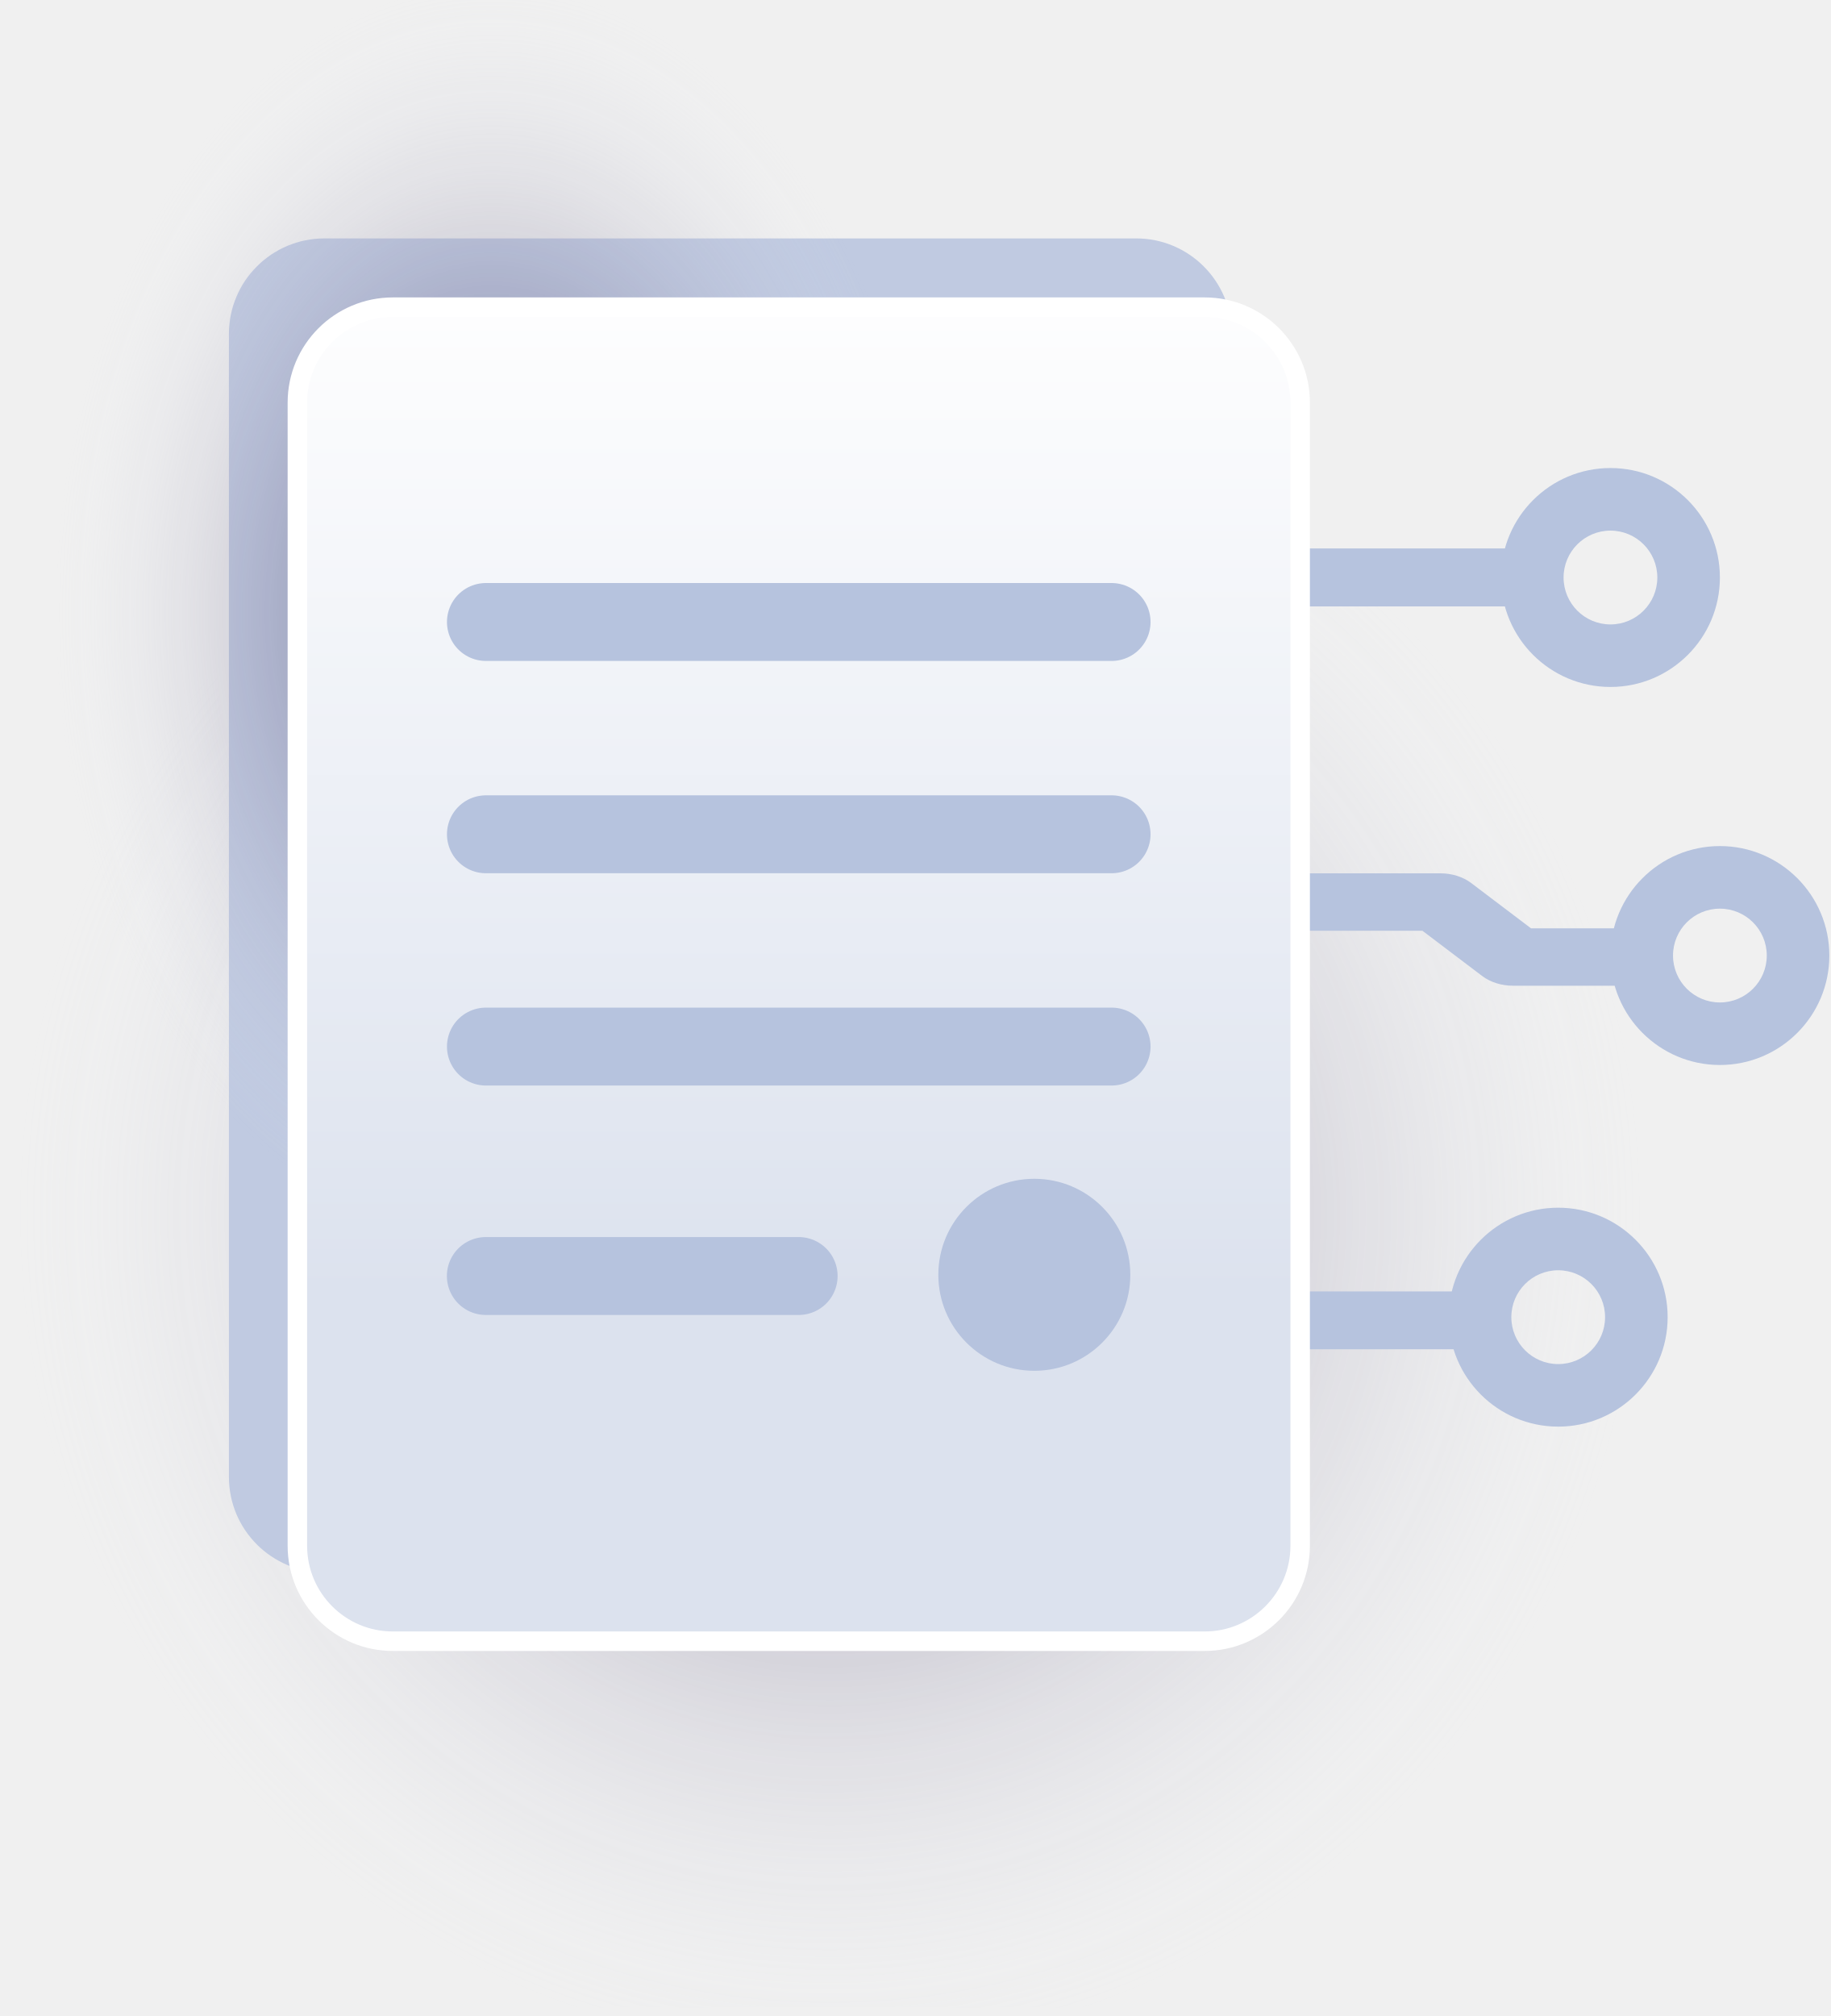
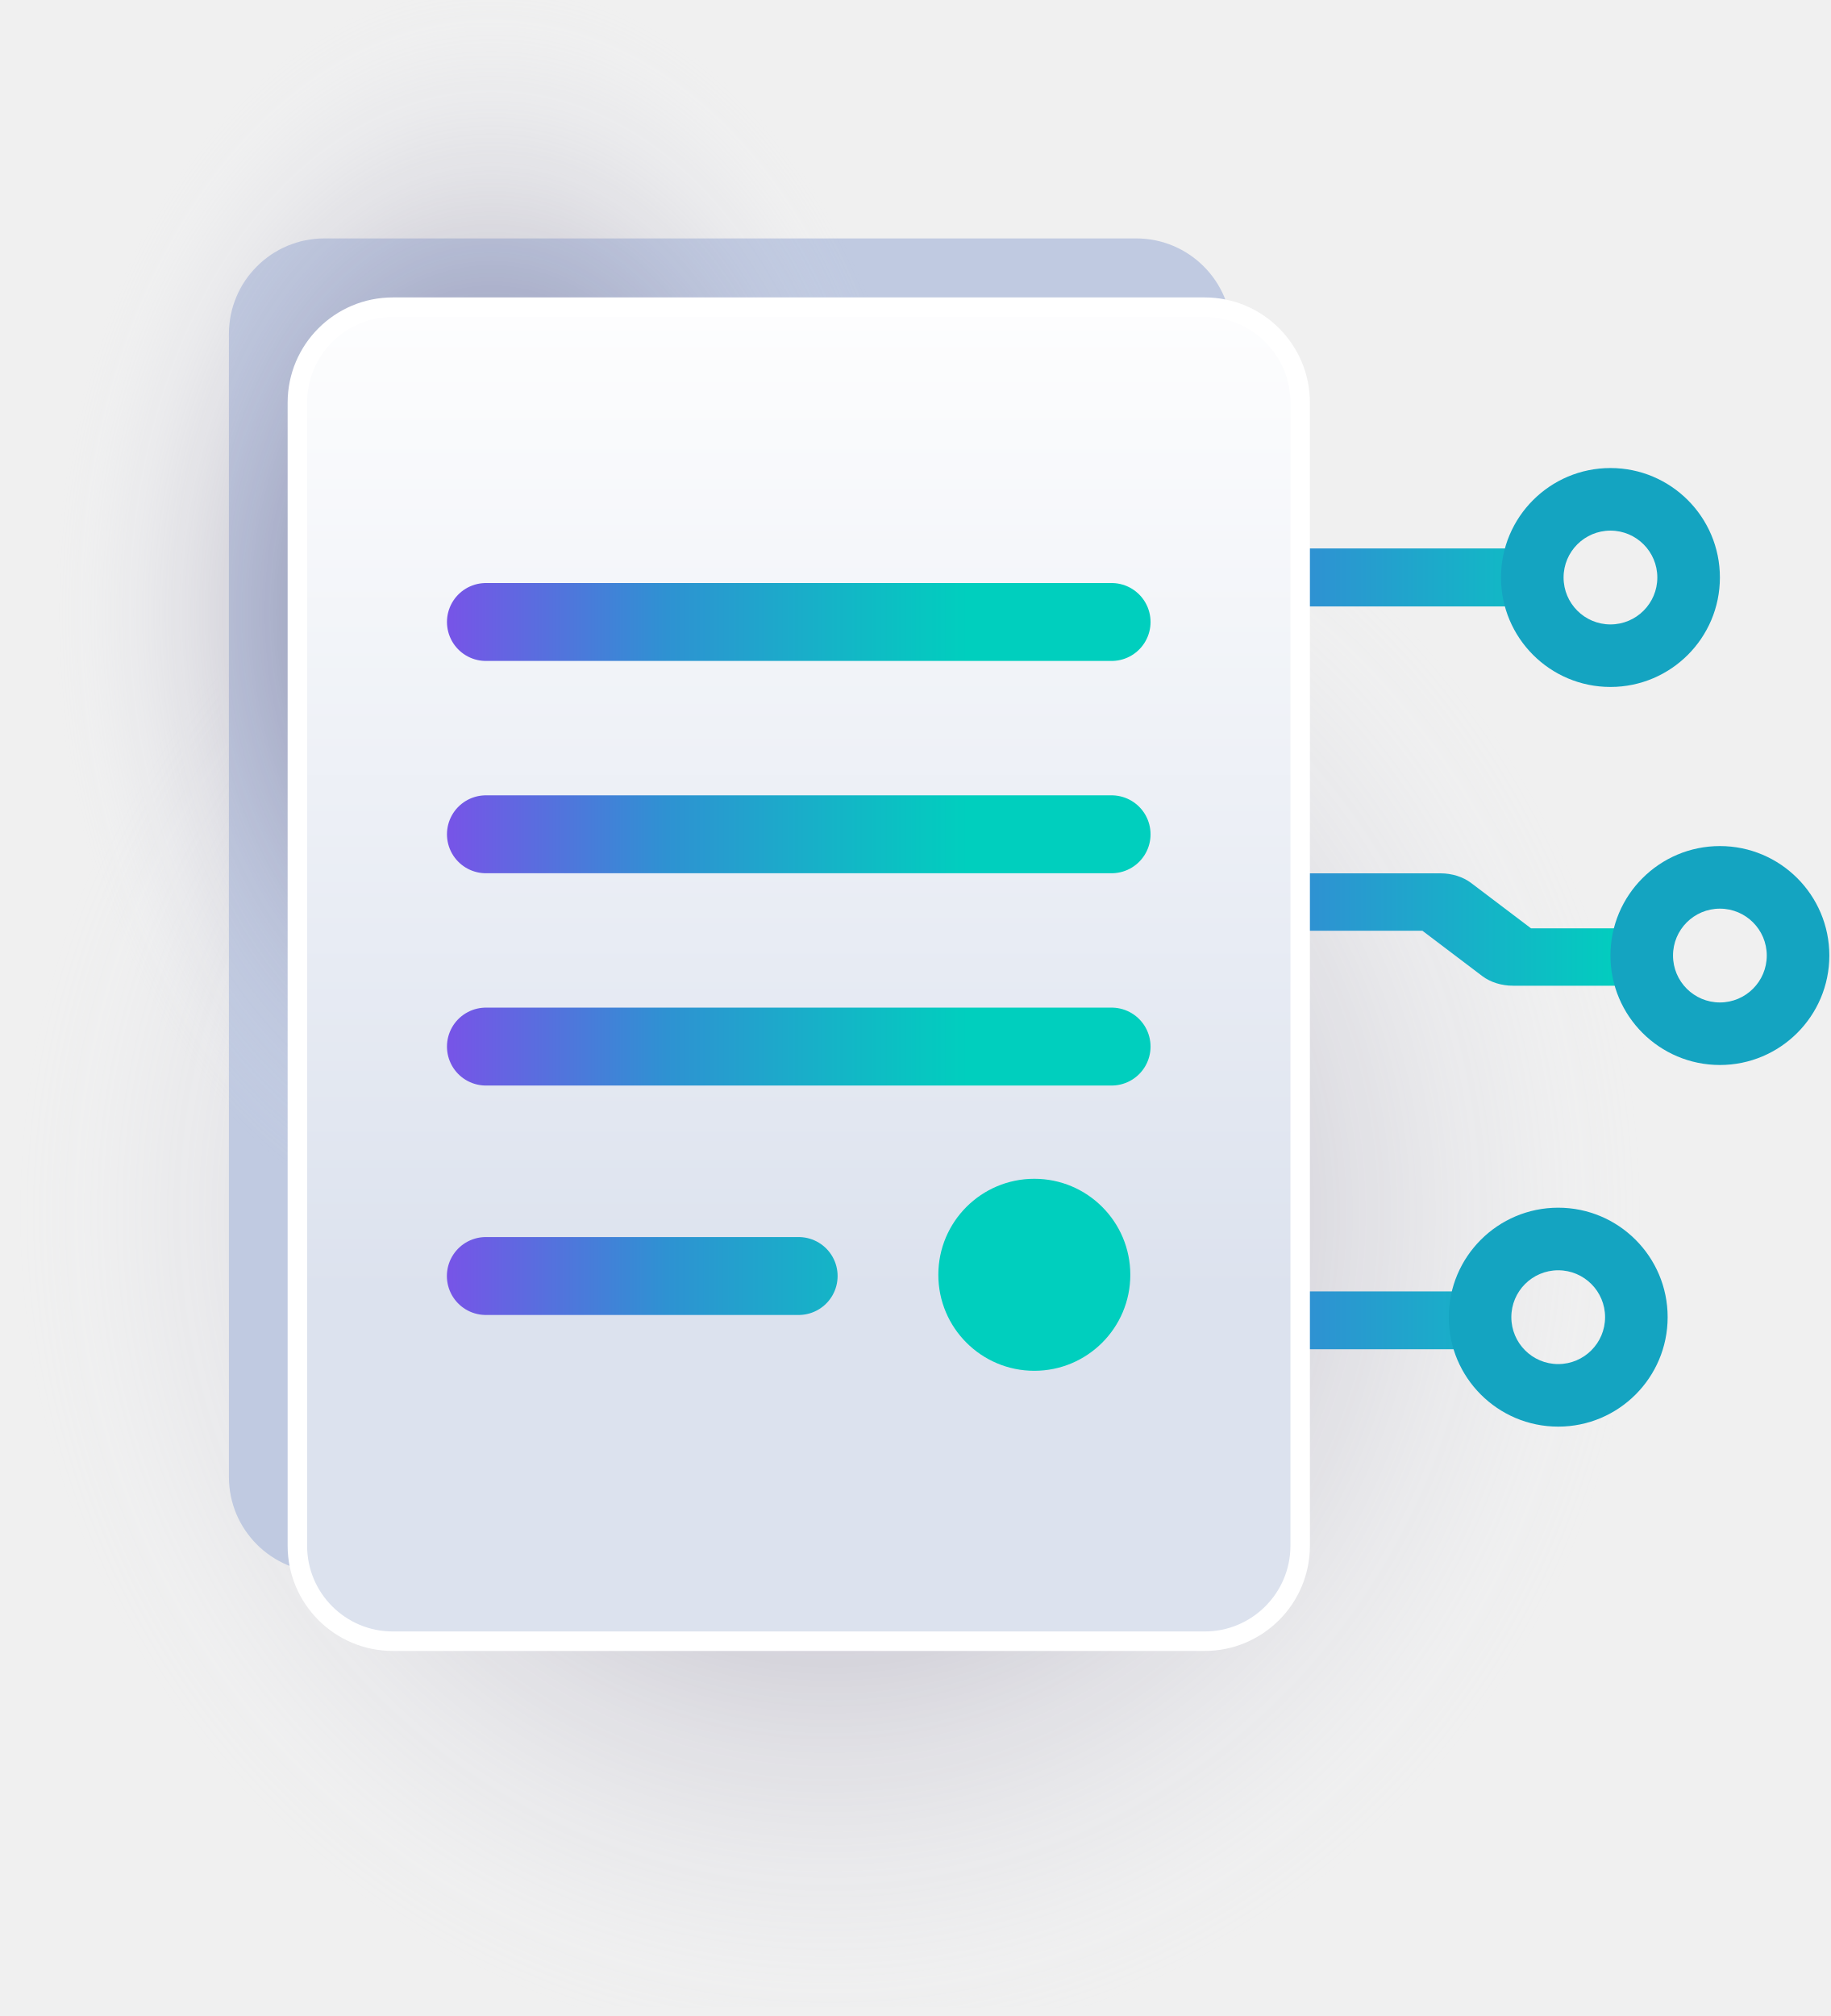
<svg xmlns="http://www.w3.org/2000/svg" viewBox="0 0 188 207" xml:space="preserve" style="fill-rule:evenodd;clip-rule:evenodd;stroke-linecap:round;stroke-linejoin:round;stroke-miterlimit:1.5;">
-   <path d="M171.263,67.237c0,-20.878 -16.95,-37.828 -37.827,-37.828l-95.609,0c-20.877,0 -37.827,16.95 -37.827,37.828l0,101.051c0,20.877 16.95,37.827 37.827,37.827l95.609,-0c20.877,-0 37.827,-16.95 37.827,-37.827l0,-101.051Z" style="fill:url(#_ommRadial41);" />
+   <path d="M171.263,67.237c0,-20.878 -16.95,-37.828 -37.827,-37.828l-95.609,0c-20.877,0 -37.827,16.95 -37.827,37.828l0,101.051c0,20.877 16.95,37.827 37.827,37.827l95.609,-0c20.877,-0 37.827,-16.95 37.827,-37.827l0,-101.051Z" style="fill:url(#_ommRadial441);" />
  <g id="circuit3">
-     <rect x="110.417" y="132.6" width="42.009" height="5.94" style="fill:#B6C3DE;" />
-     <path d="M160.024,124.005c-6.204,-0 -11.24,5.036 -11.24,11.239c0,6.204 5.036,11.24 11.24,11.24c6.203,-0 11.239,-5.036 11.239,-11.24c0,-6.203 -5.036,-11.239 -11.239,-11.239Zm-0,6.425c2.658,0 4.814,2.156 4.814,4.814c-0,2.658 -2.156,4.818 -4.814,4.818c-2.658,0 -4.814,-2.16 -4.814,-4.818c-0,-2.658 2.156,-4.814 4.814,-4.814Z" style="fill:#B6C3DE;" />
+     <rect x="110.417" y="132.6" width="42.009" height="5.94" style="fill:url(#_ommLinear443);" />
+     <path d="M160.024,124.005c-6.204,-0 -11.24,5.036 -11.24,11.239c0,6.204 5.036,11.24 11.24,11.24c6.203,-0 11.239,-5.036 11.239,-11.24c0,-6.203 -5.036,-11.239 -11.239,-11.239Zm-0,6.425c2.658,0 4.814,2.156 4.814,4.814c-0,2.658 -2.156,4.818 -4.814,4.818c-2.658,0 -4.814,-2.16 -4.814,-4.818c-0,-2.658 2.156,-4.814 4.814,-4.814Z" style="fill:rgb(20,164,193);" />
  </g>
  <g id="circuit2">
-     <path d="M115.029,95.57l31.052,-0l6.14,4.649c0.842,0.637 1.98,0.995 3.164,0.993l16.404,0l-0,-5.893l-14.559,-0l-6.14,-4.649c-0.84,-0.638 -1.976,-0.997 -3.159,-0.998l-32.902,0l-0,5.898Z" style="fill:#B6C3DE;" />
-     <path d="M176.629,86.873c-6.204,0 -11.24,5.036 -11.24,11.24c-0,6.203 5.036,11.239 11.24,11.239c6.203,0 11.239,-5.036 11.239,-11.239c0,-6.204 -5.036,-11.24 -11.239,-11.24Zm-0,6.426c2.658,-0 4.814,2.156 4.814,4.814c-0,2.658 -2.156,4.818 -4.814,4.818c-2.659,-0 -4.815,-2.16 -4.815,-4.818c0,-2.658 2.156,-4.814 4.815,-4.814Z" style="fill:#B6C3DE;" />
+     <path d="M115.029,95.57l31.052,-0l6.14,4.649c0.842,0.637 1.98,0.995 3.164,0.993l16.404,0l-0,-5.893l-14.559,-0l-6.14,-4.649c-0.84,-0.638 -1.976,-0.997 -3.159,-0.998l-32.902,0l-0,5.898Z" style="fill:url(#_ommLinear444);" />
+     <path d="M176.629,86.873c-6.204,0 -11.24,5.036 -11.24,11.24c-0,6.203 5.036,11.239 11.24,11.239c6.203,0 11.239,-5.036 11.239,-11.239c0,-6.204 -5.036,-11.24 -11.239,-11.24Zm-0,6.426c2.658,-0 4.814,2.156 4.814,4.814c-0,2.658 -2.156,4.818 -4.814,4.818c-2.659,-0 -4.815,-2.16 -4.815,-4.818c0,-2.658 2.156,-4.814 4.815,-4.814Z" style="fill:rgb(20,164,193);" />
  </g>
  <g id="circuit1">
-     <rect x="102.369" y="56.314" width="54.972" height="5.952" style="fill:#B6C3DE;" />
-     <path d="M165.389,48.057c-6.204,0 -11.24,5.036 -11.24,11.24c0,6.203 5.036,11.239 11.24,11.239c6.203,0 11.24,-5.036 11.24,-11.239c-0,-6.204 -5.037,-11.24 -11.24,-11.24Zm-0,6.426c2.658,-0 4.814,2.156 4.814,4.814c0,2.658 -2.156,4.818 -4.814,4.818c-2.658,-0 -4.814,-2.16 -4.814,-4.818c-0,-2.658 2.156,-4.814 4.814,-4.814Z" style="fill:#B6C3DE;" />
+     <rect x="102.369" y="56.314" width="54.972" height="5.952" style="fill:url(#_ommLinear445);" />
+     <path d="M165.389,48.057c-6.204,0 -11.24,5.036 -11.24,11.24c0,6.203 5.036,11.239 11.24,11.239c6.203,0 11.24,-5.036 11.24,-11.239c-0,-6.204 -5.037,-11.24 -11.24,-11.24Zm-0,6.426c2.658,-0 4.814,2.156 4.814,4.814c0,2.658 -2.156,4.818 -4.814,4.818c-2.658,-0 -4.814,-2.16 -4.814,-4.818c-0,-2.658 2.156,-4.814 4.814,-4.814Z" style="fill:rgb(20,164,193);" />
  </g>
  <g id="contract2">
    <path id="white-box" d="M126.494,37.284c0,-5.412 -4.398,-9.804 -9.804,-9.804l-83.377,0c-5.411,0 -9.804,4.392 -9.804,9.804l0,117.371c0,5.411 4.393,9.804 9.804,9.804l83.377,-0c5.406,-0 9.804,-4.393 9.804,-9.804l0,-117.371Z" style="fill:#C0CAE1; transform: translateY(-3px)" />
  </g>
-   <path id="contract-shadow" d="M122.451,25.751c0,-14.213 -11.538,-25.751 -25.75,-25.751l-65.085,0c-14.212,0 -25.751,11.538 -25.751,25.751l0,118.753c0,14.212 11.539,25.75 25.751,25.75l65.085,0c14.212,0 25.75,-11.538 25.75,-25.75l0,-118.753Z" style="fill:url(#_ommRadial45);" />
+   <path id="contract-shadow" d="M122.451,25.751c0,-14.213 -11.538,-25.751 -25.75,-25.751l-65.085,0c-14.212,0 -25.751,11.538 -25.751,25.751l0,118.753c0,14.212 11.539,25.75 25.751,25.75l65.085,0c14.212,0 25.75,-11.538 25.75,-25.75l0,-118.753Z" style="fill:url(#_ommRadial445);" />
  <g id="contract1">
-     <path id="white-box1" d="M133.524,41.342c-0,-5.411 -4.398,-9.803 -9.804,-9.803l-83.377,-0c-5.412,-0 -9.804,4.392 -9.804,9.803l-0,117.372c-0,5.411 4.392,9.803 9.804,9.803l83.377,0c5.406,0 9.804,-4.392 9.804,-9.803l-0,-117.372Z" style="fill:url(#_ommLinear46);stroke:white;stroke-width:2px;" />
+     <path id="white-box1" d="M133.524,41.342c-0,-5.411 -4.398,-9.803 -9.804,-9.803l-83.377,-0c-5.412,-0 -9.804,4.392 -9.804,9.803l-0,117.372c-0,5.411 4.392,9.803 9.804,9.803l83.377,0c5.406,0 9.804,-4.392 9.804,-9.803l-0,-117.372Z" style="fill:url(#_ommLinear446);stroke:white;stroke-width:2px;" />
  </g>
  <g id="text-lines">
-     <circle cx="106.222" cy="130.894" r="9.858" style="fill:#B6C3DE;" />
-     <path d="M49.902,63.865l64.256,-0" style="fill:none;stroke:#B6C3DE;stroke-width:8px;stroke-linecap:round;stroke-miterlimit:1.5;" />
-     <path d="M49.902,85.663l64.256,-0" style="fill:none;stroke:#B6C3DE;stroke-width:8px;stroke-linecap:round;stroke-miterlimit:1.5;" />
-     <path d="M49.902,107.461l64.256,-0" style="fill:none;stroke:#B6C3DE;stroke-width:8px;stroke-linecap:round;stroke-miterlimit:1.5;" />
-     <path d="M49.893,131.019l32.127,-0" style="fill:none;stroke:#B6C3DE;stroke-width:8px;stroke-linecap:round;stroke-miterlimit:1.5;" />
+     <circle cx="106.222" cy="130.894" r="9.858" style="fill:url(#_ommLinear447);" />
+     <path d="M49.902,63.865l64.256,-0" style="fill:none;stroke:url(#_ommLinear448);stroke-width:8px;stroke-linecap:round;stroke-miterlimit:1.5;" />
+     <path d="M49.902,85.663l64.256,-0" style="fill:none;stroke:url(#_ommLinear449);stroke-width:8px;stroke-linecap:round;stroke-miterlimit:1.5;" />
+     <path d="M49.902,107.461l64.256,-0" style="fill:none;stroke:url(#_ommLinear4410);stroke-width:8px;stroke-linecap:round;stroke-miterlimit:1.5;" />
+     <path d="M49.893,131.019l32.127,-0" style="fill:none;stroke:url(#_ommLinear4411);stroke-width:8px;stroke-linecap:round;stroke-miterlimit:1.5;" />
  </g>
  <defs>
-     <radialGradient id="_ommRadial41" cx="0" cy="0" r="1" gradientUnits="userSpaceOnUse" gradientTransform="matrix(84.1107,-1.06279e-14,1.03006e-14,86.7836,85.2325,124.644)">
+     <radialGradient id="_ommRadial441" cx="0" cy="0" r="1" gradientUnits="userSpaceOnUse" gradientTransform="matrix(84.1107,-1.06279e-14,1.03006e-14,86.7836,85.2325,124.644)">
      <stop offset="0" style="stop-color:rgb(22,7,58);stop-opacity:0.5" />
      <stop offset="1" style="stop-color:rgb(225,230,242);stop-opacity:0" />
    </radialGradient>
-     <linearGradient id="_ommLinear45" x1="0" y1="0" x2="1" y2="0" gradientUnits="userSpaceOnUse" gradientTransform="matrix(64.4017,0,0,64.4017,102.527,92.457)">
+     <linearGradient id="_ommLinear442" x1="0" y1="0" x2="1" y2="0" gradientUnits="userSpaceOnUse" gradientTransform="matrix(5.89062e-15,96.2011,-96.2011,5.89062e-15,82.5329,27.4802)">
+       <stop offset="0" style="stop-color:#013A40;stop-opacity:1" />
+       <stop offset="1" style="stop-color:#FF9900;stop-opacity:1" />
+     </linearGradient>
+     <linearGradient id="_ommLinear443" x1="0" y1="0" x2="1" y2="0" gradientUnits="userSpaceOnUse" gradientTransform="matrix(64.4017,0,0,64.4017,102.527,92.457)">
      <stop offset="0" style="stop-color:rgb(146,61,239);stop-opacity:1" />
      <stop offset="0.5" style="stop-color:rgb(46,146,210);stop-opacity:1" />
      <stop offset="1" style="stop-color:rgb(0,207,190);stop-opacity:1" />
    </linearGradient>
-     <linearGradient id="_ommLinear46" x1="0" y1="0" x2="1" y2="0" gradientUnits="userSpaceOnUse" gradientTransform="matrix(-2.99044e-14,106.255,-78.1086,-4.06804e-14,69.1368,26.4919)">
+     <linearGradient id="_ommLinear444" x1="0" y1="0" x2="1" y2="0" gradientUnits="userSpaceOnUse" gradientTransform="matrix(64.4017,0,0,64.4017,102.527,92.457)">
+       <stop offset="0" style="stop-color:rgb(146,61,239);stop-opacity:1" />
+       <stop offset="0.5" style="stop-color:rgb(46,146,210);stop-opacity:1" />
+       <stop offset="1" style="stop-color:rgb(0,207,190);stop-opacity:1" />
+     </linearGradient>
+     <linearGradient id="_ommLinear445" x1="0" y1="0" x2="1" y2="0" gradientUnits="userSpaceOnUse" gradientTransform="matrix(64.4017,0,0,64.4017,102.527,92.457)">
+       <stop offset="0" style="stop-color:rgb(146,61,239);stop-opacity:1" />
+       <stop offset="0.5" style="stop-color:rgb(46,146,210);stop-opacity:1" />
+       <stop offset="1" style="stop-color:rgb(0,207,190);stop-opacity:1" />
+     </linearGradient>
+     <linearGradient id="_ommLinear446" x1="0" y1="0" x2="1" y2="0" gradientUnits="userSpaceOnUse" gradientTransform="matrix(-2.99044e-14,106.255,-78.1086,-4.06804e-14,69.1368,26.4919)">
      <stop offset="0" style="stop-color:white;stop-opacity:1" />
      <stop offset="1" style="stop-color:rgb(220,226,238);stop-opacity:1" />
    </linearGradient>
-     <radialGradient id="_ommRadial45" cx="0" cy="0" r="1" gradientUnits="userSpaceOnUse" gradientTransform="matrix(-44.863,0,0,-64.5432,50.4825,62.9049)">
+     <radialGradient id="_ommRadial445" cx="0" cy="0" r="1" gradientUnits="userSpaceOnUse" gradientTransform="matrix(-44.863,0,0,-64.5432,50.4825,62.9049)">
      <stop offset="0" style="stop-color:rgb(22,7,58);stop-opacity:0.6" />
      <stop offset="1" style="stop-color:rgb(225,230,242);stop-opacity:0" />
    </radialGradient>
+     <linearGradient id="_ommLinear447" x1="0" y1="0" x2="1" y2="0" gradientUnits="userSpaceOnUse" gradientTransform="matrix(18.3688,0,0,18.3688,74.845,104.151)">
+       <stop offset="0" style="stop-color:rgb(146,61,239);stop-opacity:1" />
+       <stop offset="0.5" style="stop-color:rgb(46,146,210);stop-opacity:1" />
+       <stop offset="1" style="stop-color:rgb(0,207,190);stop-opacity:1" />
+     </linearGradient>
+     <linearGradient id="_ommLinear448" x1="0" y1="0" x2="1" y2="0" gradientUnits="userSpaceOnUse" gradientTransform="matrix(61.8844,0,0,61.8844,37.5591,86.2287)">
+       <stop offset="0" style="stop-color:rgb(146,61,239);stop-opacity:1" />
+       <stop offset="0.5" style="stop-color:rgb(46,146,210);stop-opacity:1" />
+       <stop offset="1" style="stop-color:rgb(0,207,190);stop-opacity:1" />
+     </linearGradient>
+     <linearGradient id="_ommLinear449" x1="0" y1="0" x2="1" y2="0" gradientUnits="userSpaceOnUse" gradientTransform="matrix(61.8844,0,0,61.8844,37.5591,86.2287)">
+       <stop offset="0" style="stop-color:rgb(146,61,239);stop-opacity:1" />
+       <stop offset="0.5" style="stop-color:rgb(46,146,210);stop-opacity:1" />
+       <stop offset="1" style="stop-color:rgb(0,207,190);stop-opacity:1" />
+     </linearGradient>
+     <linearGradient id="_ommLinear4410" x1="0" y1="0" x2="1" y2="0" gradientUnits="userSpaceOnUse" gradientTransform="matrix(61.8844,0,0,61.8844,37.5591,86.2287)">
+       <stop offset="0" style="stop-color:rgb(146,61,239);stop-opacity:1" />
+       <stop offset="0.5" style="stop-color:rgb(46,146,210);stop-opacity:1" />
+       <stop offset="1" style="stop-color:rgb(0,207,190);stop-opacity:1" />
+     </linearGradient>
+     <linearGradient id="_ommLinear4411" x1="0" y1="0" x2="1" y2="0" gradientUnits="userSpaceOnUse" gradientTransform="matrix(61.8844,0,0,61.8844,37.5591,86.2287)">
+       <stop offset="0" style="stop-color:rgb(146,61,239);stop-opacity:1" />
+       <stop offset="0.5" style="stop-color:rgb(46,146,210);stop-opacity:1" />
+       <stop offset="1" style="stop-color:rgb(0,207,190);stop-opacity:1" />
+     </linearGradient>
  </defs>
  <style>
        #circuit1,
        #circuit2,
        #circuit3 {
            transition: all 0.3s ease;
        }
        svg:hover #circuit1 {
            transform: translateX(-5px);
            transition: all 0.3s ease;
        }
        svg:hover #circuit2 {
            transform: translateX(-10px);
            transition: all 0.3s ease;
        }
        svg:hover #circuit3 {
            transform: translateX(-12px);
            transition: all 0.3s ease;
        }
    </style>
</svg>
